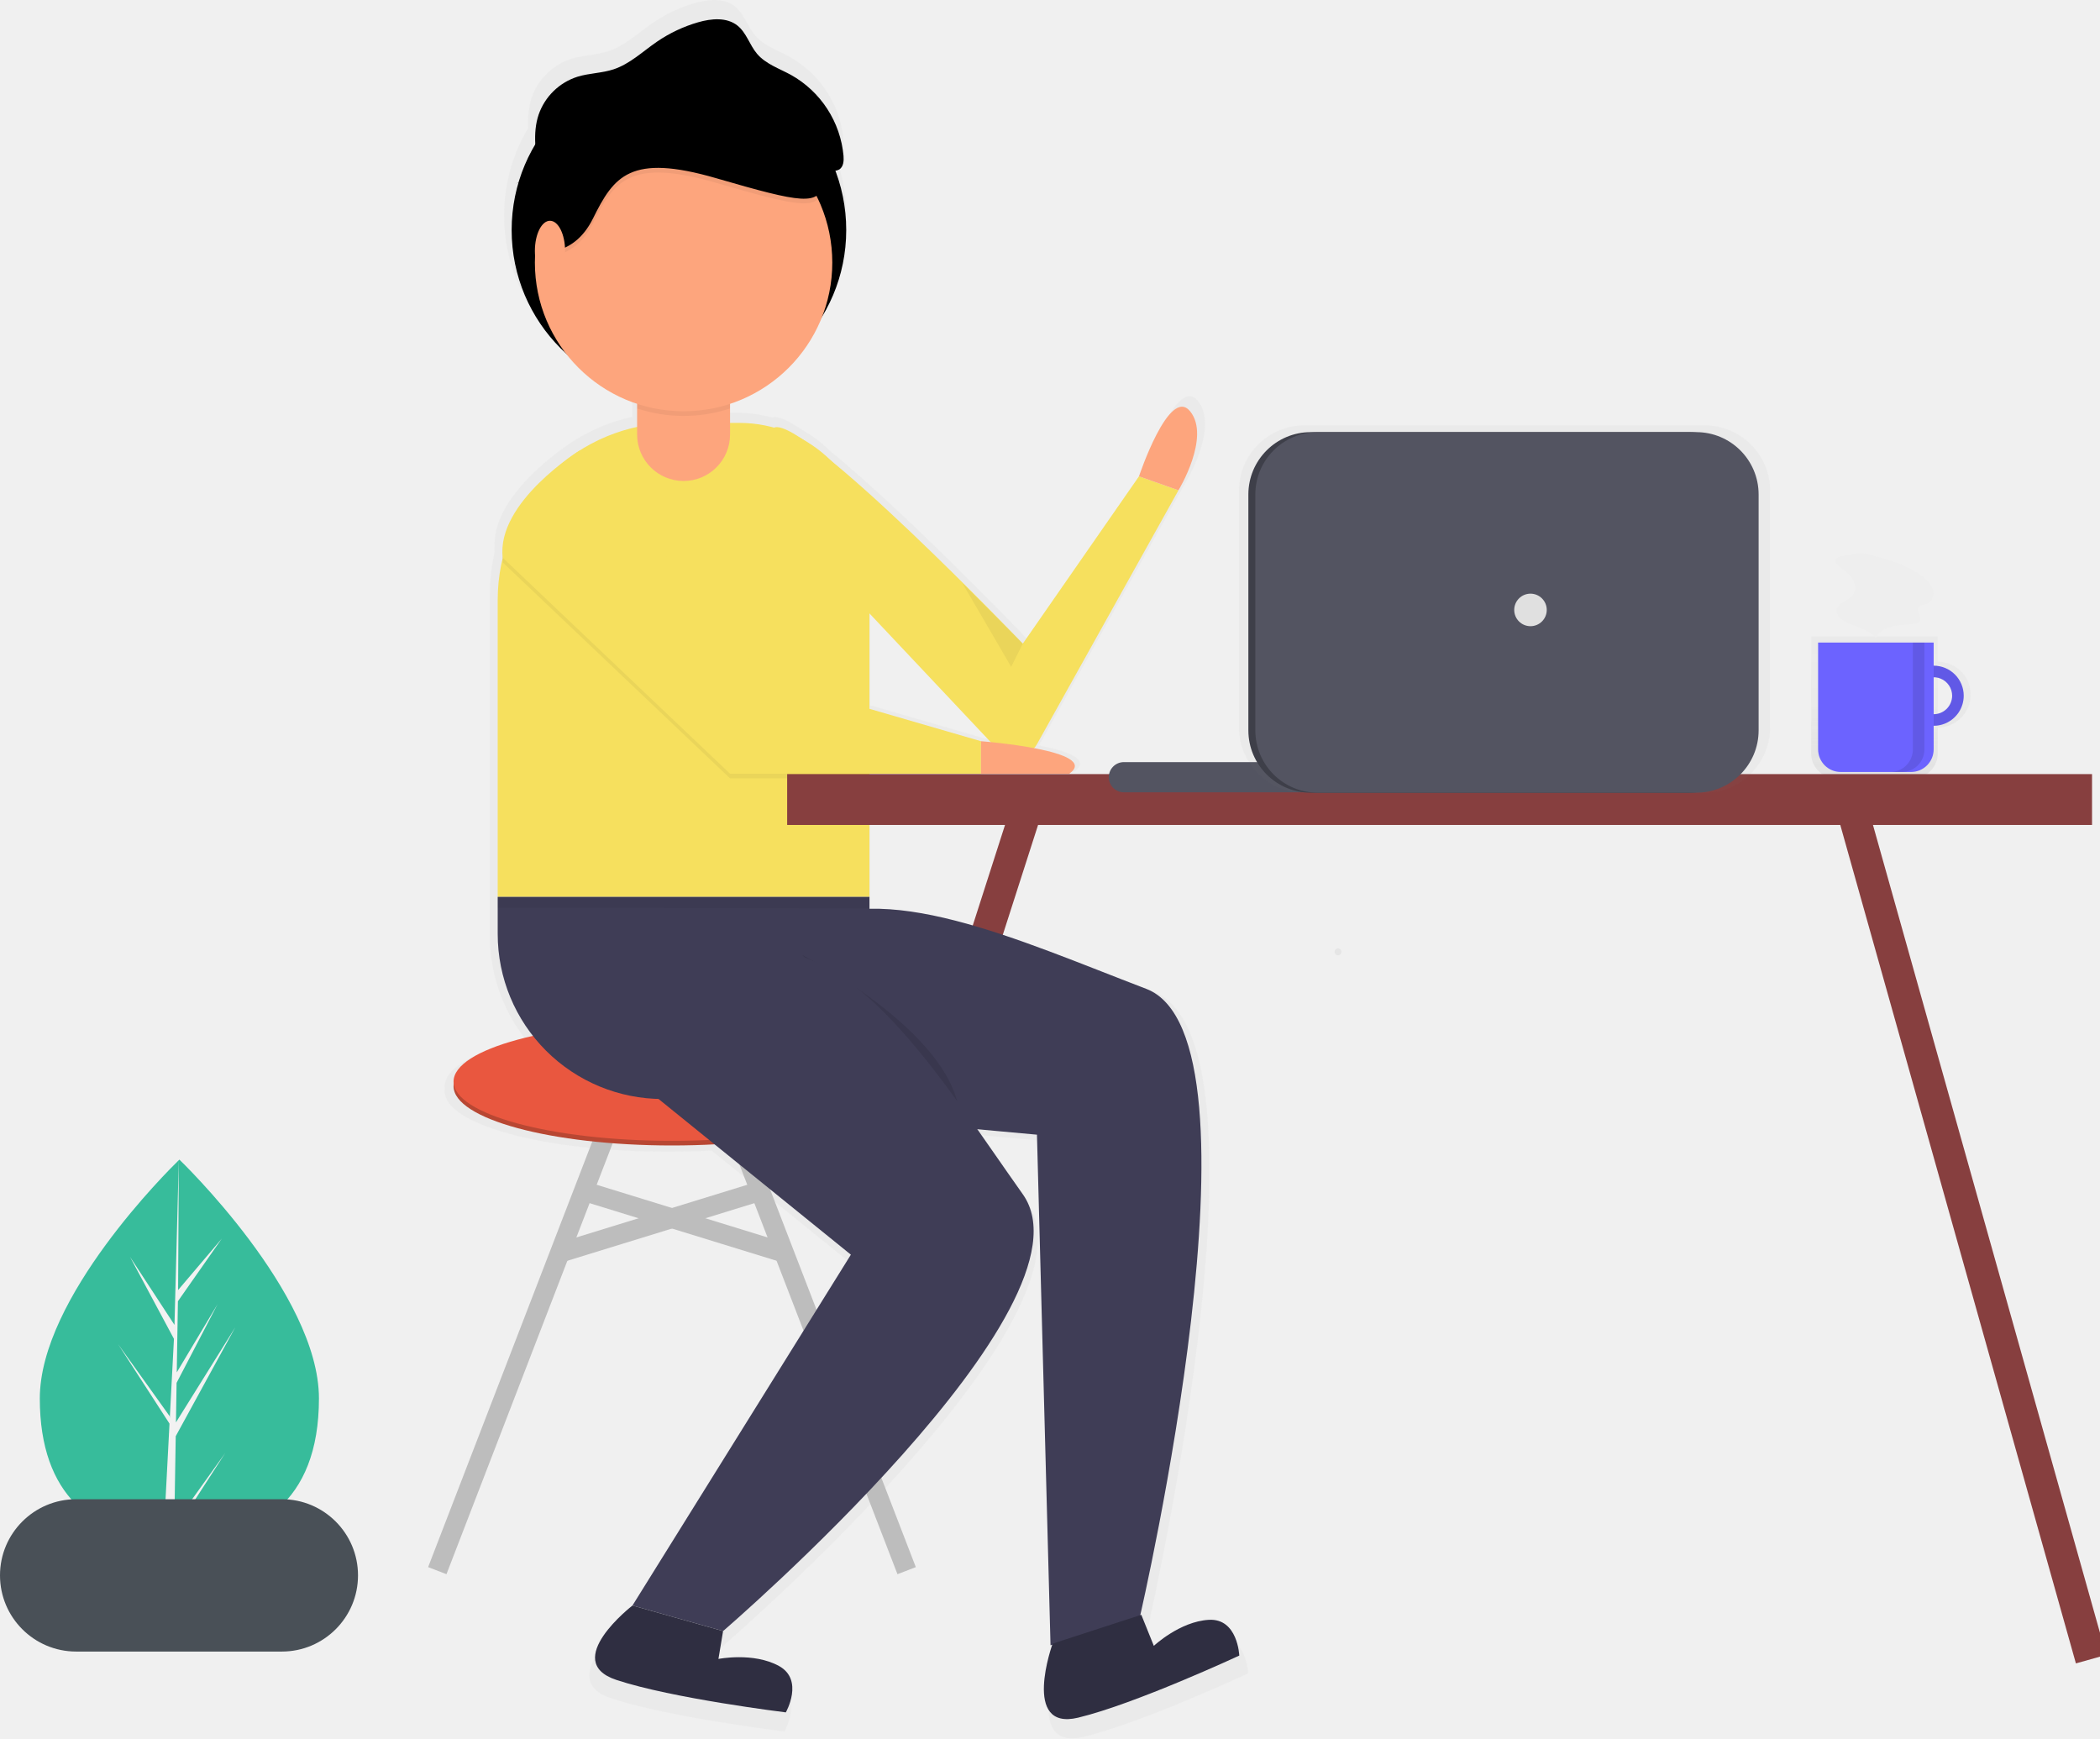
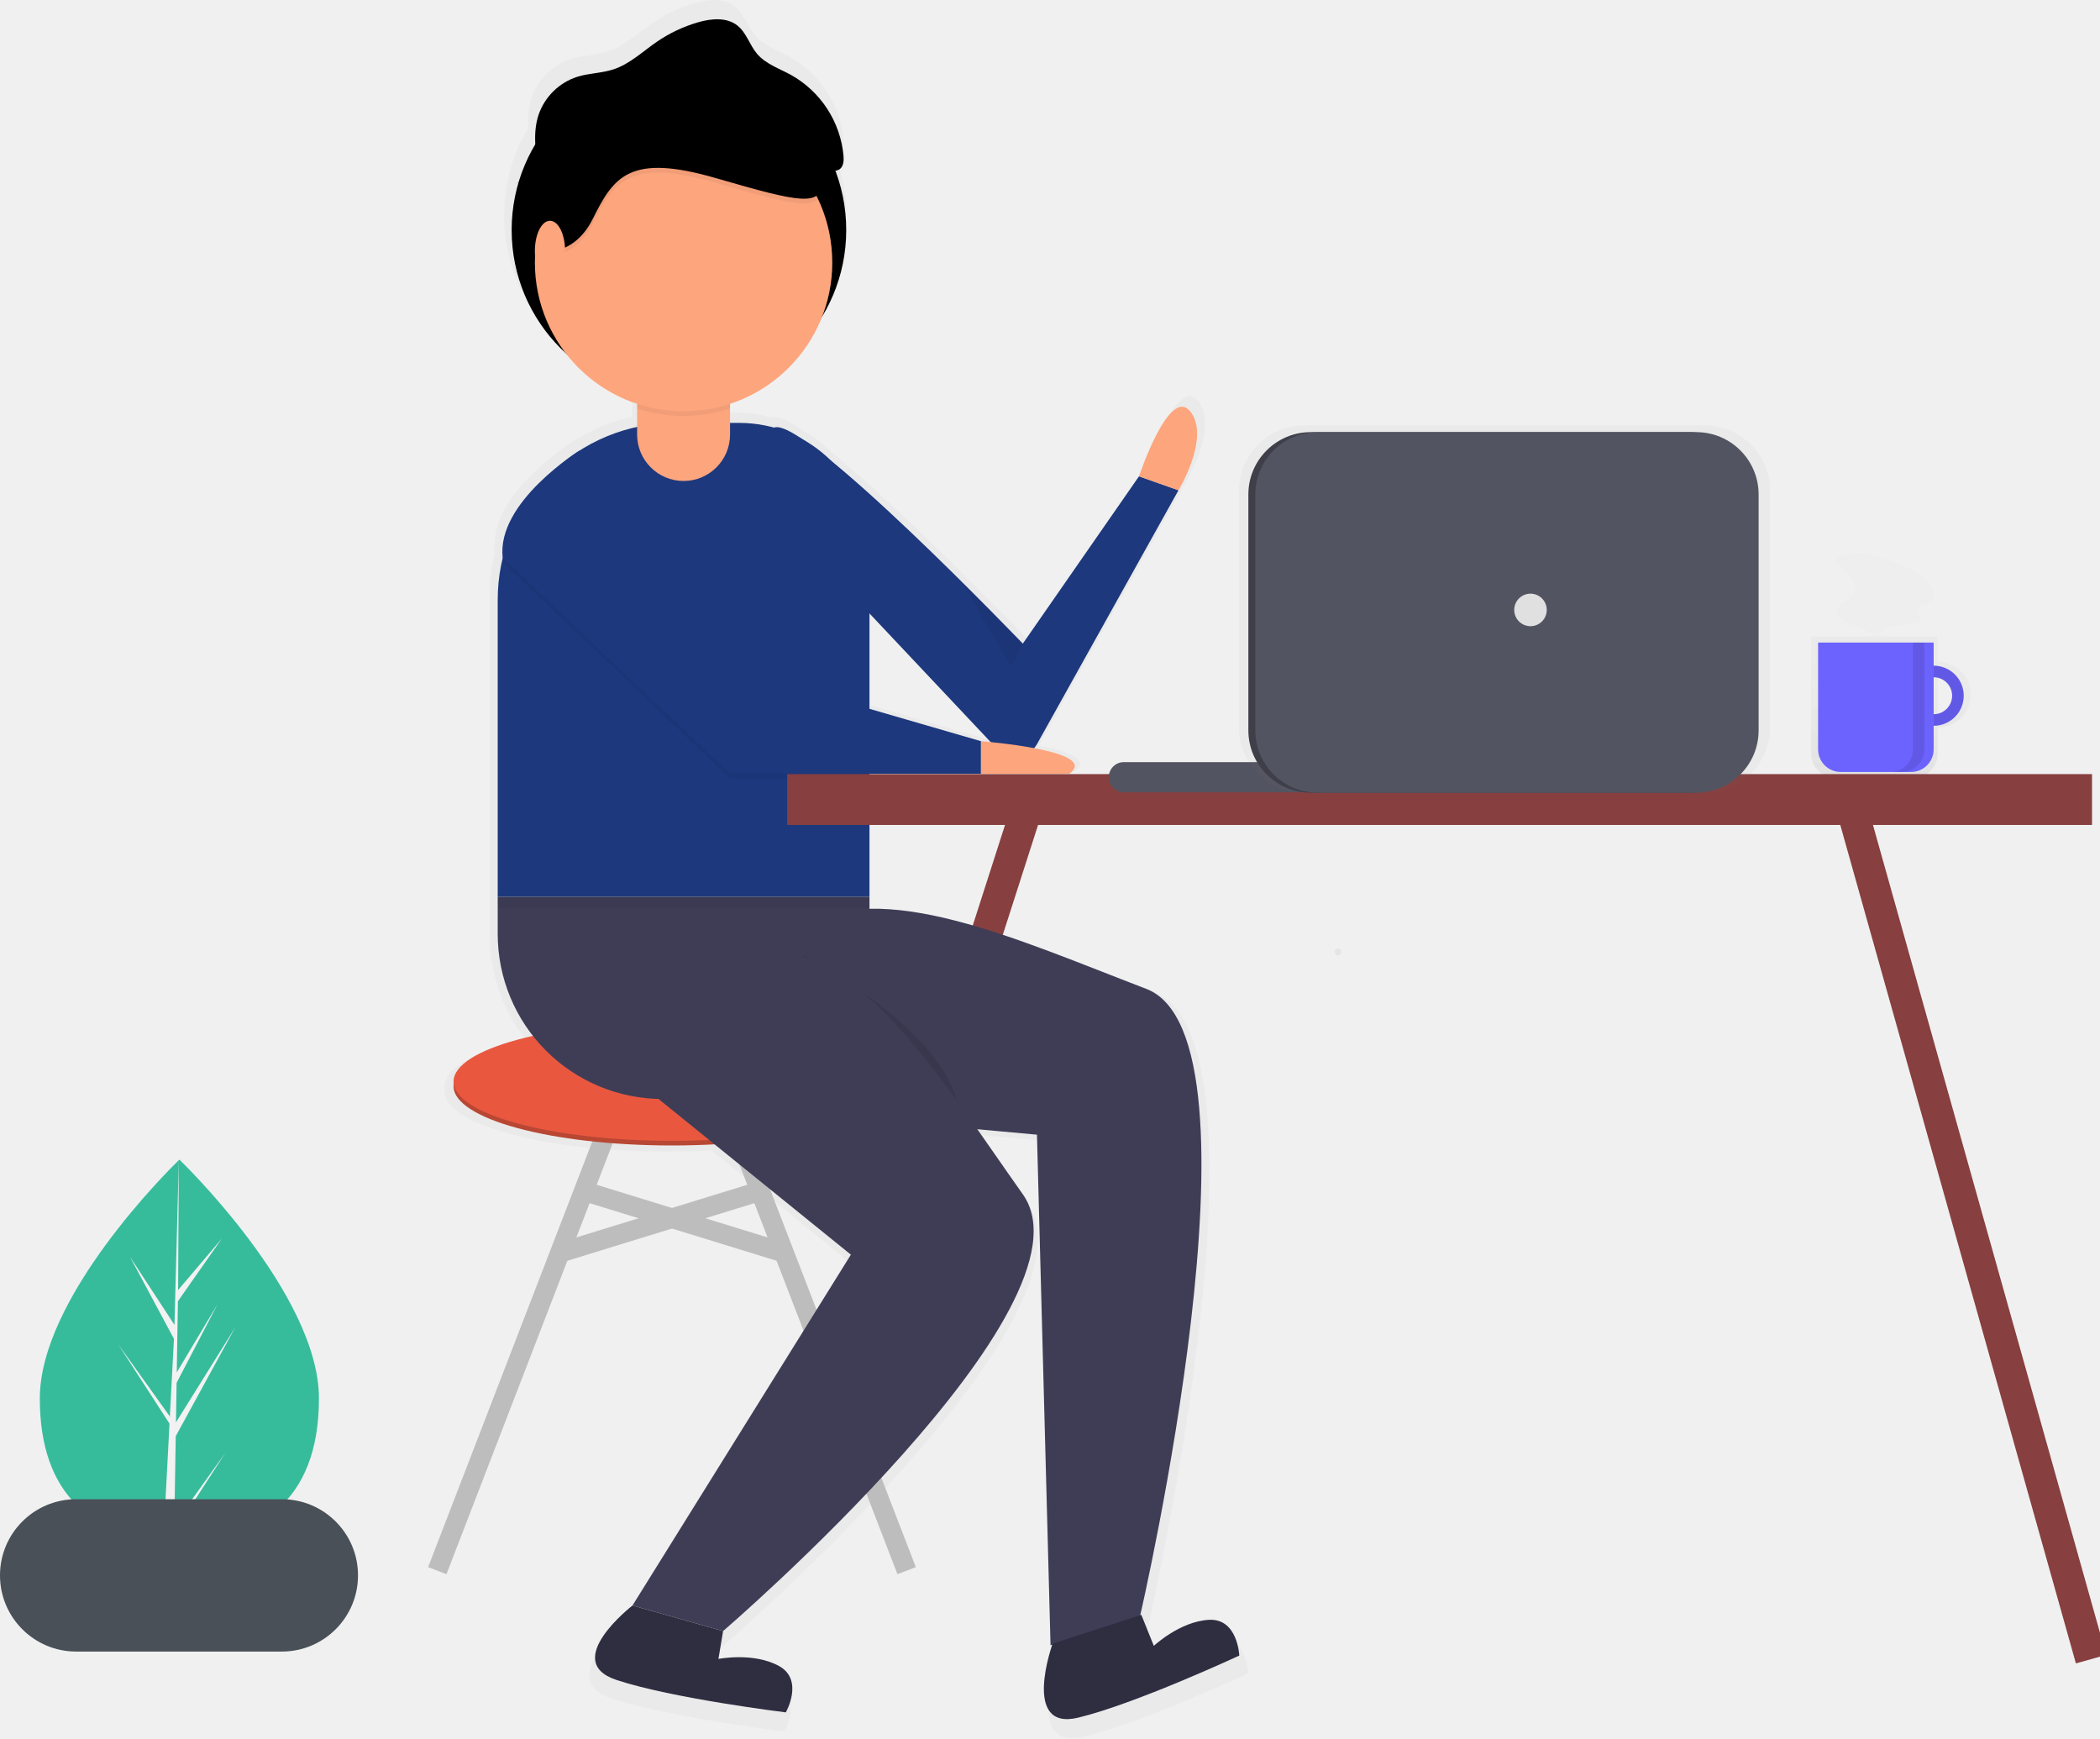
<svg xmlns="http://www.w3.org/2000/svg" width="534" height="442" viewBox="0 0 534 442" fill="none">
  <g clip-path="url(#clip0)">
    <path d="M81.104 355.563C81.104 382.287 65.214 391.619 45.615 391.619C45.158 391.619 44.704 391.615 44.253 391.602C43.345 391.582 42.445 391.543 41.557 391.479C23.866 390.228 10.123 380.415 10.123 355.563C10.123 329.845 42.988 297.391 45.467 294.982L45.471 294.979C45.565 294.886 45.615 294.839 45.615 294.839C45.615 294.839 81.104 328.836 81.104 355.563Z" fill="#37BC9B" />
    <path d="M44.32 387.53L57.301 369.396L44.288 389.521L44.253 391.602C43.345 391.582 42.445 391.543 41.557 391.479L42.956 364.742L42.946 364.535L42.97 364.496L43.101 361.97L30.055 341.794L43.141 360.076L43.173 360.611L44.231 340.41L33.062 319.563L44.367 336.861L45.467 294.982L45.471 294.839V294.979L45.289 328.005L56.406 314.912L45.242 330.848L44.949 348.936L55.331 331.579L44.904 351.599L44.741 361.654L59.812 337.493L44.685 365.164L44.32 387.53Z" fill="#F2F2F2" />
    <g opacity="0.7">
      <path opacity="0.7" d="M492.738 168.245V161.809H460.553V191.577C460.553 193.241 461.214 194.837 462.391 196.014C463.568 197.191 465.164 197.852 466.829 197.852H486.462C488.127 197.852 489.723 197.191 490.9 196.014C492.077 194.837 492.738 193.241 492.738 191.577V184.979C494.958 184.979 497.086 184.098 498.655 182.529C500.225 180.96 501.106 178.832 501.106 176.612C501.106 174.393 500.225 172.265 498.655 170.696C497.086 169.127 494.958 168.245 492.738 168.245ZM492.738 181.761V171.464C494.104 171.464 495.414 172.006 496.379 172.972C497.345 173.937 497.888 175.247 497.888 176.612C497.888 177.978 497.345 179.288 496.379 180.253C495.414 181.219 494.104 181.761 492.738 181.761Z" fill="url(#paint0_linear)" />
    </g>
    <path d="M491.703 169.253C490.191 169.253 488.714 169.701 487.458 170.54C486.201 171.38 485.222 172.573 484.644 173.969C484.065 175.365 483.914 176.901 484.209 178.383C484.504 179.865 485.231 181.226 486.3 182.294C487.368 183.363 488.73 184.09 490.212 184.385C491.694 184.68 493.23 184.528 494.627 183.95C496.023 183.372 497.216 182.393 498.055 181.137C498.895 179.88 499.343 178.403 499.343 176.892C499.343 174.866 498.538 172.923 497.105 171.49C495.672 170.058 493.729 169.253 491.703 169.253ZM491.703 181.593C490.773 181.593 489.864 181.318 489.09 180.801C488.317 180.285 487.715 179.55 487.359 178.691C487.003 177.832 486.91 176.887 487.091 175.975C487.273 175.063 487.72 174.225 488.378 173.568C489.035 172.911 489.873 172.463 490.785 172.281C491.697 172.1 492.643 172.193 493.502 172.549C494.361 172.905 495.095 173.507 495.612 174.28C496.129 175.054 496.404 175.962 496.404 176.892C496.404 178.139 495.909 179.335 495.027 180.217C494.146 181.098 492.95 181.593 491.703 181.593Z" fill="#6C63FF" />
    <path opacity="0.1" d="M491.703 169.253C490.191 169.253 488.714 169.701 487.458 170.54C486.201 171.38 485.222 172.573 484.644 173.969C484.065 175.365 483.914 176.901 484.209 178.383C484.504 179.865 485.231 181.226 486.3 182.294C487.368 183.363 488.73 184.09 490.212 184.385C491.694 184.68 493.23 184.528 494.627 183.95C496.023 183.372 497.216 182.393 498.055 181.137C498.895 179.88 499.343 178.403 499.343 176.892C499.343 174.866 498.538 172.923 497.105 171.49C495.672 170.058 493.729 169.253 491.703 169.253ZM491.703 181.593C490.773 181.593 489.864 181.318 489.09 180.801C488.317 180.285 487.715 179.55 487.359 178.691C487.003 177.832 486.91 176.887 487.091 175.975C487.273 175.063 487.72 174.225 488.378 173.568C489.035 172.911 489.873 172.463 490.785 172.281C491.697 172.1 492.643 172.193 493.502 172.549C494.361 172.905 495.095 173.507 495.612 174.28C496.129 175.054 496.404 175.962 496.404 176.892C496.404 178.139 495.909 179.335 495.027 180.217C494.146 181.098 492.95 181.593 491.703 181.593Z" fill="black" />
    <path d="M462.316 163.376H491.703V190.525C491.703 192.053 491.096 193.518 490.015 194.598C488.935 195.678 487.47 196.285 485.942 196.285H468.076C466.549 196.285 465.083 195.678 464.003 194.598C462.923 193.518 462.316 192.053 462.316 190.525V163.376Z" fill="#6C63FF" />
    <path opacity="0.1" d="M486.413 163.376V190.555C486.413 192.075 485.809 193.532 484.735 194.607C483.66 195.681 482.202 196.285 480.683 196.285H483.621C485.141 196.285 486.599 195.681 487.673 194.607C488.748 193.532 489.352 192.075 489.352 190.555V163.376H486.413Z" fill="black" />
    <path d="M468.115 141.471C467.864 141.479 467.617 141.542 467.393 141.656C467.168 141.77 466.972 141.931 466.817 142.13C466.432 142.828 467.13 143.616 467.768 144.096C468.945 144.983 470.187 145.854 470.987 147.092C471.788 148.33 472.039 150.058 471.164 151.244C470.021 152.794 467.295 153.127 467.032 155.034C466.862 156.258 467.921 157.302 468.993 157.916C471.64 159.432 475.053 159.837 476.97 162.209C477.763 160.579 479.537 159.636 481.306 159.233C483.074 158.831 484.911 158.861 486.704 158.588C486.997 158.582 487.285 158.508 487.543 158.371C487.802 158.233 488.025 158.037 488.194 157.798C488.695 156.781 487.267 155.561 487.76 154.54C488.135 153.763 489.237 153.823 490.042 153.512C491.353 153.005 491.893 151.319 491.521 149.964C491.149 148.609 490.098 147.55 488.994 146.682C486.016 144.342 482.435 142.966 478.813 141.976C477.129 141.516 475.151 140.794 473.402 140.725C471.713 140.657 469.787 141.185 468.115 141.471Z" fill="#EEEEEE" />
    <path d="M261.859 203.224L200.413 394.623" stroke="#873F3F" stroke-width="8" stroke-miterlimit="10" />
    <g opacity="0.7">
      <path opacity="0.7" d="M309.467 416.18C301.908 416.618 295.175 422.949 295.175 422.949L291.919 414.873L291.653 414.96C293.244 407.998 325.606 264.487 293.21 252.115C268.316 242.608 241.912 230.843 221.225 231.285V197.383H250.227V196.175H273.188C277.589 193.032 271.194 190.87 264.046 189.519C264.337 189.186 264.594 188.824 264.812 188.438L301.587 122.47C301.587 122.47 310.046 108.575 304.608 101.929C299.17 95.284 291.315 118.845 291.315 118.845L261.104 162.343C261.104 162.343 230.612 130.567 211.215 114.765C209.062 112.632 206.634 110.797 203.994 109.308C200.453 106.913 197.773 105.672 196.451 106.158C196.438 106.163 196.427 106.172 196.414 106.177C193.474 105.363 190.438 104.951 187.388 104.95H184.971V99.993C190.385 98.205 195.338 95.246 199.477 91.324C203.616 87.403 206.838 82.617 208.915 77.308C212.324 71.663 214.405 65.318 215.003 58.752C215.601 52.185 214.699 45.569 212.366 39.402C212.726 39.359 213.073 39.239 213.383 39.049C214.477 38.345 214.586 36.804 214.48 35.507C214.083 31.154 212.632 26.964 210.251 23.298C207.871 19.631 204.634 16.6 200.819 14.466C197.757 12.792 194.251 11.639 191.994 8.979C190.054 6.693 189.239 3.496 186.892 1.631C184.103 -0.585 180.075 -0.204 176.653 0.785C172.845 1.887 169.237 3.589 165.966 5.827C162.265 8.362 158.924 11.618 154.663 13.021C151.635 14.018 148.352 13.998 145.305 14.935C142.966 15.676 140.834 16.953 139.078 18.666C137.322 20.378 135.991 22.478 135.192 24.797C134.416 27.288 134.122 29.904 134.327 32.505C132.474 35.602 131.015 38.918 129.986 42.377C129.758 42.5 129.529 42.621 129.303 42.748L129.966 42.45C127.655 50.25 127.578 58.541 129.744 66.382C131.91 74.224 136.233 81.3 142.221 86.808C146.952 92.966 153.426 97.561 160.802 99.993V105.99C155.54 107.125 150.519 109.181 145.973 112.063L145.966 112.055C145.966 112.055 145.581 112.293 144.92 112.737C144.854 112.782 144.788 112.826 144.722 112.871C140.251 115.905 125.269 126.991 125.775 138.971C125.755 139.432 125.758 139.894 125.783 140.357C124.965 143.819 124.551 147.365 124.549 150.922V237.861C124.537 247.467 127.766 256.797 133.713 264.341C121.104 267.167 113.068 271.441 113.068 276.223C113.132 276.624 113.132 277.031 113.068 277.432C113.068 285.94 138.497 292.837 169.866 292.837C173.658 292.837 177.363 292.735 180.947 292.543L216.391 321.232L159.594 412.457C159.594 412.457 140.863 426.956 155.364 431.789C169.866 436.622 199.473 440.247 199.473 440.247C199.473 440.247 204.306 431.789 197.66 428.164C191.013 424.539 181.95 426.352 181.95 426.352L183.158 419.102C183.158 419.102 281.647 334.523 261.104 305.524C257.173 299.976 253.243 294.252 249.279 288.617L264.783 290.03L268.311 422.802L268.752 422.659C267.867 425.267 261.603 444.953 275.487 441.622C290.351 438.055 317.396 425.476 317.396 425.476C317.396 425.476 317.025 415.741 309.467 416.18ZM250.227 187.717L221.225 179.298V154.489L252.747 187.947C251.198 187.792 250.227 187.717 250.227 187.717Z" fill="url(#paint1_linear)" />
    </g>
    <path d="M172.644 101.026C196.138 101.026 215.184 81.983 215.184 58.493C215.184 35.002 196.138 15.959 172.644 15.959C149.15 15.959 130.105 35.002 130.105 58.493C130.105 81.983 149.15 101.026 172.644 101.026Z" fill="black" />
-     <path d="M221.092 155.965L253.556 190.422C254.239 191.147 255.084 191.701 256.022 192.039C256.96 192.377 257.965 192.489 258.954 192.366C259.943 192.244 260.89 191.889 261.717 191.332C262.543 190.775 263.227 190.031 263.713 189.161L299.671 124.655L289.627 121.111L260.086 163.644C260.086 163.644 204.627 105.848 196.868 108.706C189.109 111.563 221.092 155.965 221.092 155.965Z" fill="#F6E05E" />
+     <path d="M221.092 155.965L253.556 190.422C254.239 191.147 255.084 191.701 256.022 192.039C256.96 192.377 257.965 192.489 258.954 192.366C259.943 192.244 260.89 191.889 261.717 191.332C262.543 190.775 263.227 190.031 263.713 189.161L299.671 124.655L289.627 121.111L260.086 163.644C260.086 163.644 204.627 105.848 196.868 108.706C189.109 111.563 221.092 155.965 221.092 155.965Z" fill="#1d387d" />
    <path d="M159.055 275.294L111.198 399.349" stroke="#BDBDBD" stroke-width="5" stroke-miterlimit="10" />
    <path d="M182.688 275.294L230.545 399.349" stroke="#BDBDBD" stroke-width="5" stroke-miterlimit="10" />
    <path d="M170.872 291.244C201.544 291.244 226.409 284.5 226.409 276.18C226.409 267.86 201.544 261.116 170.872 261.116C140.199 261.116 115.334 267.86 115.334 276.18C115.334 284.5 140.199 291.244 170.872 291.244Z" fill="#B84733" />
    <path d="M170.872 290.062C201.544 290.062 226.409 283.318 226.409 274.999C226.409 266.679 201.544 259.935 170.872 259.935C140.199 259.935 115.334 266.679 115.334 274.999C115.334 283.318 140.199 290.062 170.872 290.062Z" fill="#E9573F" />
    <path d="M147.502 302.55L199.903 318.694" stroke="#BDBDBD" stroke-width="5" stroke-miterlimit="10" />
    <path d="M194.241 302.55L141.841 318.694" stroke="#BDBDBD" stroke-width="5" stroke-miterlimit="10" />
-     <path d="M171.518 107.524H188.006C196.781 107.524 205.196 111.009 211.401 117.213C217.606 123.417 221.092 131.832 221.092 140.605V228.035H126.56V152.476C126.56 140.554 131.297 129.12 139.728 120.69C148.159 112.26 159.595 107.524 171.518 107.524Z" fill="#F6E05E" />
+     <path d="M171.518 107.524H188.006C196.781 107.524 205.196 111.009 211.401 117.213C217.606 123.417 221.092 131.832 221.092 140.605V228.035H126.56V152.476C126.56 140.554 131.297 129.12 139.728 120.69C148.159 112.26 159.595 107.524 171.518 107.524Z" fill="#1d387d" />
    <path d="M126.56 228.035H221.092V279.429H168.508C157.383 279.429 146.713 275.01 138.846 267.144C130.979 259.279 126.56 248.61 126.56 237.487V228.035Z" fill="#3F3D56" />
    <path opacity="0.05" d="M127.837 142.992L185.642 197.907H249.451V189.637L194.505 173.687L147.502 115.652C147.502 115.652 126.159 128.837 127.837 142.992Z" fill="black" />
-     <path d="M127.837 141.81L185.642 196.726H249.451V188.455L194.505 172.505L147.502 114.471C147.502 114.471 126.159 127.656 127.837 141.81Z" fill="#F6E05E" />
+     <path d="M127.837 141.81L185.642 196.726H249.451V188.455L194.505 172.505L147.502 114.471C147.502 114.471 126.159 127.656 127.837 141.81Z" fill="#1d387d" />
    <path d="M249.451 188.455C249.451 188.455 280.174 190.818 271.903 196.726H249.451V188.455Z" fill="#FDA57D" />
    <path d="M289.627 121.111C289.627 121.111 297.308 98.072 302.626 104.57C307.943 111.068 299.671 124.655 299.671 124.655L289.627 121.111Z" fill="#FDA57D" />
    <path opacity="0.05" d="M126.56 228.035V230.792L221.092 230.988V228.035H126.56Z" fill="black" />
    <path d="M200.095 282.704L263.684 288.499L267.134 418.327L289.899 410.916C289.899 410.916 323.946 263.823 291.48 251.425C259.014 239.026 223.92 222.699 202.968 236.005C182.015 249.311 200.095 282.704 200.095 282.704Z" fill="#3F3D56" />
    <path opacity="0.1" d="M203.958 242.803C203.958 242.803 238.817 260.525 243.543 280.611L203.958 242.803Z" fill="black" />
    <path d="M166.737 278.838L216.365 319.009L160.828 408.21L183.87 414.708C183.87 414.708 280.174 332.005 260.086 303.649C239.998 275.294 219.91 242.213 195.096 241.622C170.281 241.031 166.737 278.838 166.737 278.838Z" fill="#3F3D56" />
    <path opacity="0.05" d="M244.725 148.285L257.132 169.552L260.086 163.644L244.725 148.285Z" fill="black" />
    <path d="M160.828 408.21C160.828 408.21 142.512 422.388 156.692 427.114C170.872 431.84 199.822 435.384 199.822 435.384C199.822 435.384 204.549 427.114 198.05 423.569C191.551 420.025 182.688 421.797 182.688 421.797L183.87 414.708L160.828 408.21Z" fill="#2F2E41" />
    <path d="M267.662 417.907C267.662 417.907 259.617 440.216 274.151 436.728C288.685 433.241 315.13 420.941 315.13 420.941C315.13 420.941 314.767 411.422 307.377 411.851C299.986 412.279 293.402 418.47 293.402 418.47L290.218 410.573L267.662 417.907Z" fill="#2F2E41" />
    <path d="M173.826 86.848H173.826C167.3 86.848 162.009 92.138 162.009 98.663V110.478C162.009 117.003 167.3 122.292 173.826 122.292H173.826C180.352 122.292 185.642 117.003 185.642 110.478V98.663C185.642 92.138 180.352 86.848 173.826 86.848Z" fill="#FDA57D" />
    <path opacity="0.05" d="M173.826 88.03C170.692 88.03 167.686 89.274 165.47 91.49C163.254 93.706 162.009 96.711 162.009 99.844V103.859C169.685 106.383 177.967 106.383 185.642 103.859V99.844C185.642 96.711 184.397 93.706 182.181 91.49C179.965 89.274 176.96 88.03 173.826 88.03Z" fill="black" />
    <path d="M173.826 104.57C194.709 104.57 211.639 87.643 211.639 66.763C211.639 45.883 194.709 28.956 173.826 28.956C152.942 28.956 136.013 45.883 136.013 66.763C136.013 87.643 152.942 104.57 173.826 104.57Z" fill="#FDA57D" />
    <path opacity="0.05" d="M136.013 65.047C136.013 65.047 145.466 67.483 150.784 56.741C156.101 45.998 160.237 40.139 182.097 46.486C203.958 52.834 208.355 53.609 209.406 47.606C210.124 43.504 202.351 33.541 197.356 27.642C194.919 24.765 190.943 23.048 186.693 23.048H162.009L147.239 29.884L136.013 39.65L133.65 52.834L136.013 65.047Z" fill="black" />
    <path d="M136.013 63.866C136.013 63.866 145.466 66.302 150.784 55.559C156.101 44.817 160.237 38.957 182.097 45.305C203.958 51.653 208.355 52.427 209.406 46.425C210.124 42.323 202.351 32.36 197.356 26.461C194.919 23.584 190.943 21.867 186.693 21.867H162.009L147.239 28.703L136.013 38.469L133.65 51.653L136.013 63.866Z" fill="black" />
    <path d="M139.853 71.489C141.974 71.489 143.694 68.051 143.694 63.809C143.694 59.568 141.974 56.13 139.853 56.13C137.732 56.13 136.013 59.568 136.013 63.809C136.013 68.051 137.732 71.489 139.853 71.489Z" fill="#FDA57D" />
    <path d="M137.109 44.049C136.232 39.103 135.371 33.91 136.967 29.148C137.748 26.881 139.05 24.828 140.767 23.154C142.484 21.479 144.569 20.23 146.855 19.505C149.835 18.59 153.046 18.609 156.006 17.634C160.173 16.262 163.439 13.078 167.059 10.6C170.257 8.411 173.785 6.746 177.508 5.669C180.854 4.702 184.793 4.33 187.52 6.497C189.815 8.32 190.612 11.446 192.509 13.681C194.716 16.282 198.145 17.41 201.138 19.047C204.869 21.134 208.034 24.098 210.362 27.682C212.689 31.267 214.109 35.365 214.497 39.621C214.6 40.889 214.494 42.396 213.424 43.085C212.759 43.423 212.01 43.559 211.269 43.478C196.157 43.262 181.026 43.045 165.976 41.658C161.297 41.227 156.609 40.682 151.914 40.86C144.648 41.143 137.552 43.145 131.209 46.701" fill="black" />
    <path d="M71.668 381.185H19.37C8.672 381.185 0 389.855 0 400.551V400.551C0 411.247 8.672 419.918 19.37 419.918H71.668C82.365 419.918 91.037 411.247 91.037 400.551C91.037 389.855 82.365 381.185 71.668 381.185Z" fill="#495057" />
    <path d="M340.241 242.902C340.471 242.894 340.689 242.797 340.848 242.632C341.008 242.466 341.097 242.245 341.097 242.016C341.097 241.786 341.008 241.565 340.848 241.4C340.689 241.234 340.471 241.137 340.241 241.13C340.012 241.137 339.794 241.234 339.634 241.4C339.475 241.565 339.385 241.786 339.385 242.016C339.385 242.245 339.475 242.466 339.634 242.632C339.794 242.797 340.012 242.894 340.241 242.902Z" fill="url(#paint2_linear)" />
    <path d="M470.279 203.224L531.725 421.851" stroke="#873F3F" stroke-width="8" stroke-miterlimit="10" />
    <path d="M531.974 196.821H200.164V209.75H531.974V196.821Z" fill="#873F3F" />
    <path d="M332.462 193.772H285.787C283.666 193.772 281.947 195.491 281.947 197.612V197.612C281.947 199.732 283.666 201.452 285.787 201.452H332.462C334.583 201.452 336.302 199.732 336.302 197.612C336.302 195.491 334.583 193.772 332.462 193.772Z" fill="#535461" />
    <g opacity="0.7">
      <path opacity="0.7" d="M433.458 108.151H331.706C322.497 108.151 315.033 115.614 315.033 124.821V184.877C315.033 194.084 322.497 201.547 331.706 201.547H433.458C442.666 201.547 450.13 194.084 450.13 184.877V124.821C450.13 115.614 442.666 108.151 433.458 108.151Z" fill="url(#paint3_linear)" />
    </g>
    <path d="M429.564 109.874H333.296C324.54 109.874 317.441 116.971 317.441 125.726V185.695C317.441 194.45 324.54 201.547 333.296 201.547H429.564C438.321 201.547 445.419 194.45 445.419 185.695V125.726C445.419 116.971 438.321 109.874 429.564 109.874Z" fill="#3E3F49" />
    <path d="M431.337 109.874H335.069C326.312 109.874 319.214 116.971 319.214 125.726V185.695C319.214 194.45 326.312 201.547 335.069 201.547H431.337C440.093 201.547 447.192 194.45 447.192 185.695V125.726C447.192 116.971 440.093 109.874 431.337 109.874Z" fill="#535461" />
    <path d="M389.181 159.214C391.465 159.214 393.317 157.362 393.317 155.079C393.317 152.795 391.465 150.943 389.181 150.943C386.897 150.943 385.046 152.795 385.046 155.079C385.046 157.362 386.897 159.214 389.181 159.214Z" fill="#E0E0E0" />
  </g>
  <defs>
    <linearGradient id="paint0_linear" x1="480.83" y1="197.852" x2="480.83" y2="161.809" gradientUnits="userSpaceOnUse">
      <stop stop-color="#808080" stop-opacity="0.25" />
      <stop offset="0.535" stop-color="#808080" stop-opacity="0.12" />
      <stop offset="1" stop-color="#808080" stop-opacity="0.1" />
    </linearGradient>
    <linearGradient id="paint1_linear" x1="105157" y1="364256" x2="105157" y2="33544.4" gradientUnits="userSpaceOnUse">
      <stop stop-color="#808080" stop-opacity="0.25" />
      <stop offset="0.535" stop-color="#808080" stop-opacity="0.12" />
      <stop offset="1" stop-color="#808080" stop-opacity="0.1" />
    </linearGradient>
    <linearGradient id="paint2_linear" x1="1581.84" y1="1104.33" x2="1581.84" y2="1099.02" gradientUnits="userSpaceOnUse">
      <stop stop-color="#808080" stop-opacity="0.25" />
      <stop offset="0.535" stop-color="#808080" stop-opacity="0.12" />
      <stop offset="1" stop-color="#808080" stop-opacity="0.1" />
    </linearGradient>
    <linearGradient id="paint3_linear" x1="87795.9" y1="31973" x2="87795.9" y2="17206.9" gradientUnits="userSpaceOnUse">
      <stop stop-color="#808080" stop-opacity="0.25" />
      <stop offset="0.535" stop-color="#808080" stop-opacity="0.12" />
      <stop offset="1" stop-color="#808080" stop-opacity="0.1" />
    </linearGradient>
    <clipPath id="clip0">
      <rect width="534" height="442" fill="white" />
    </clipPath>
  </defs>
</svg>
